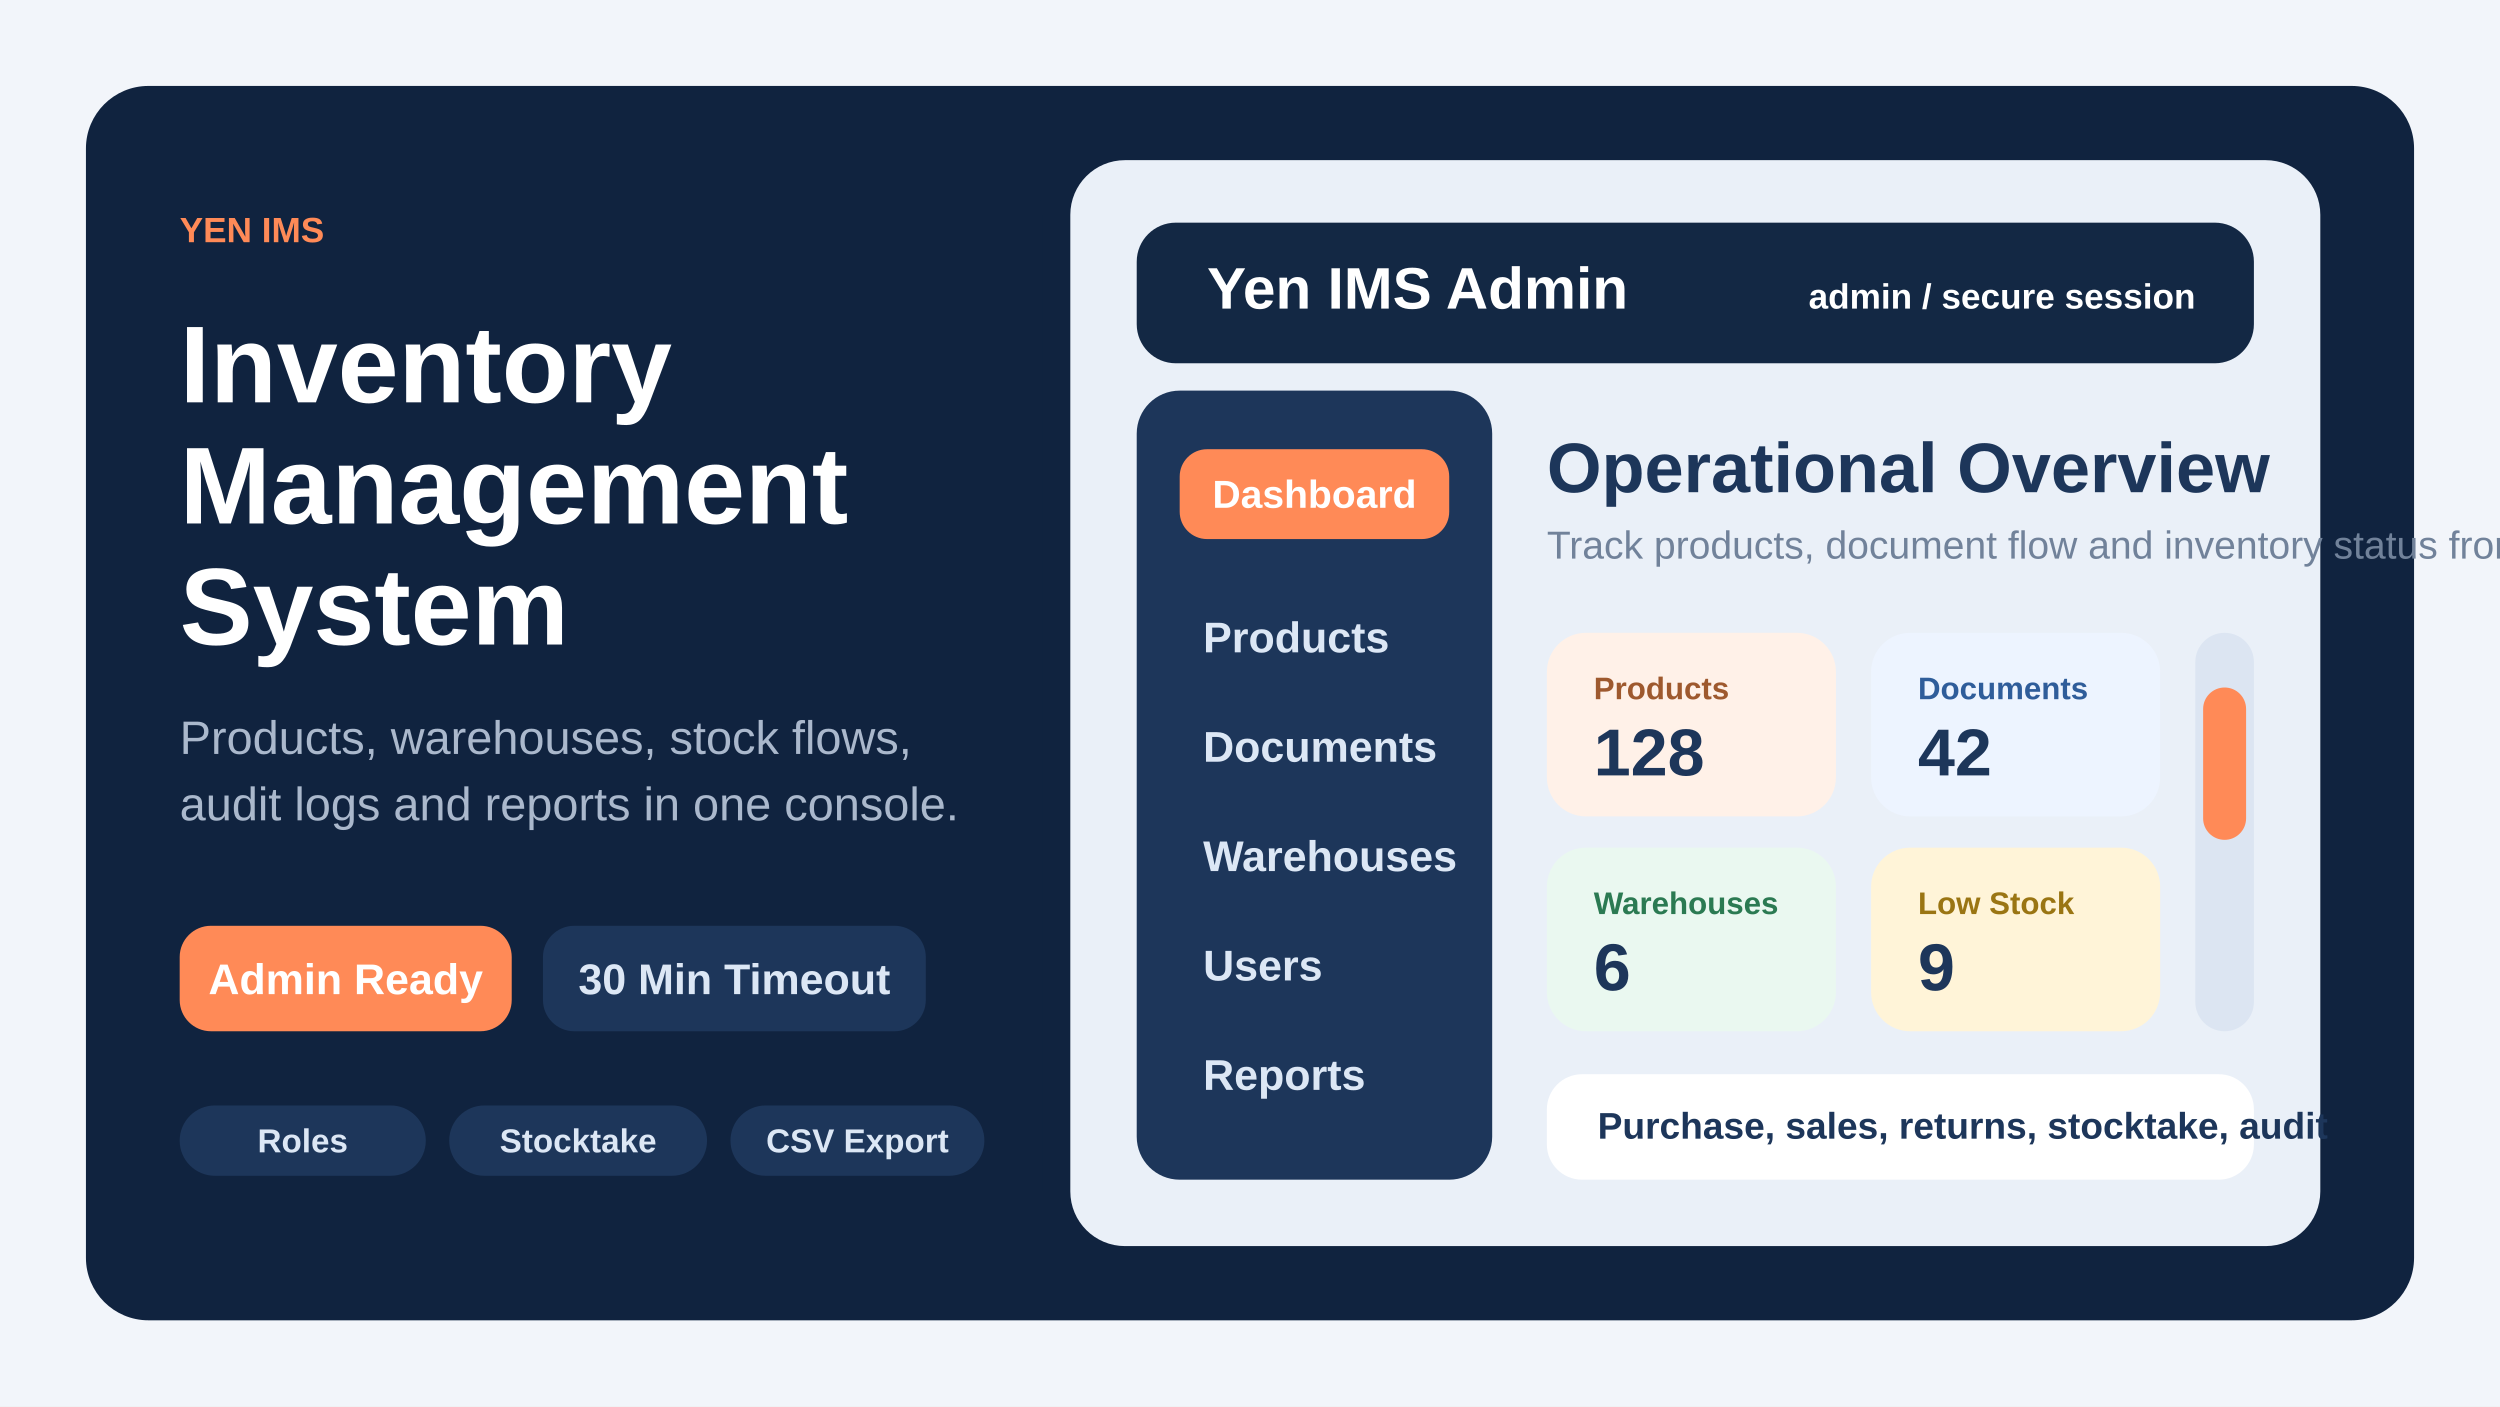
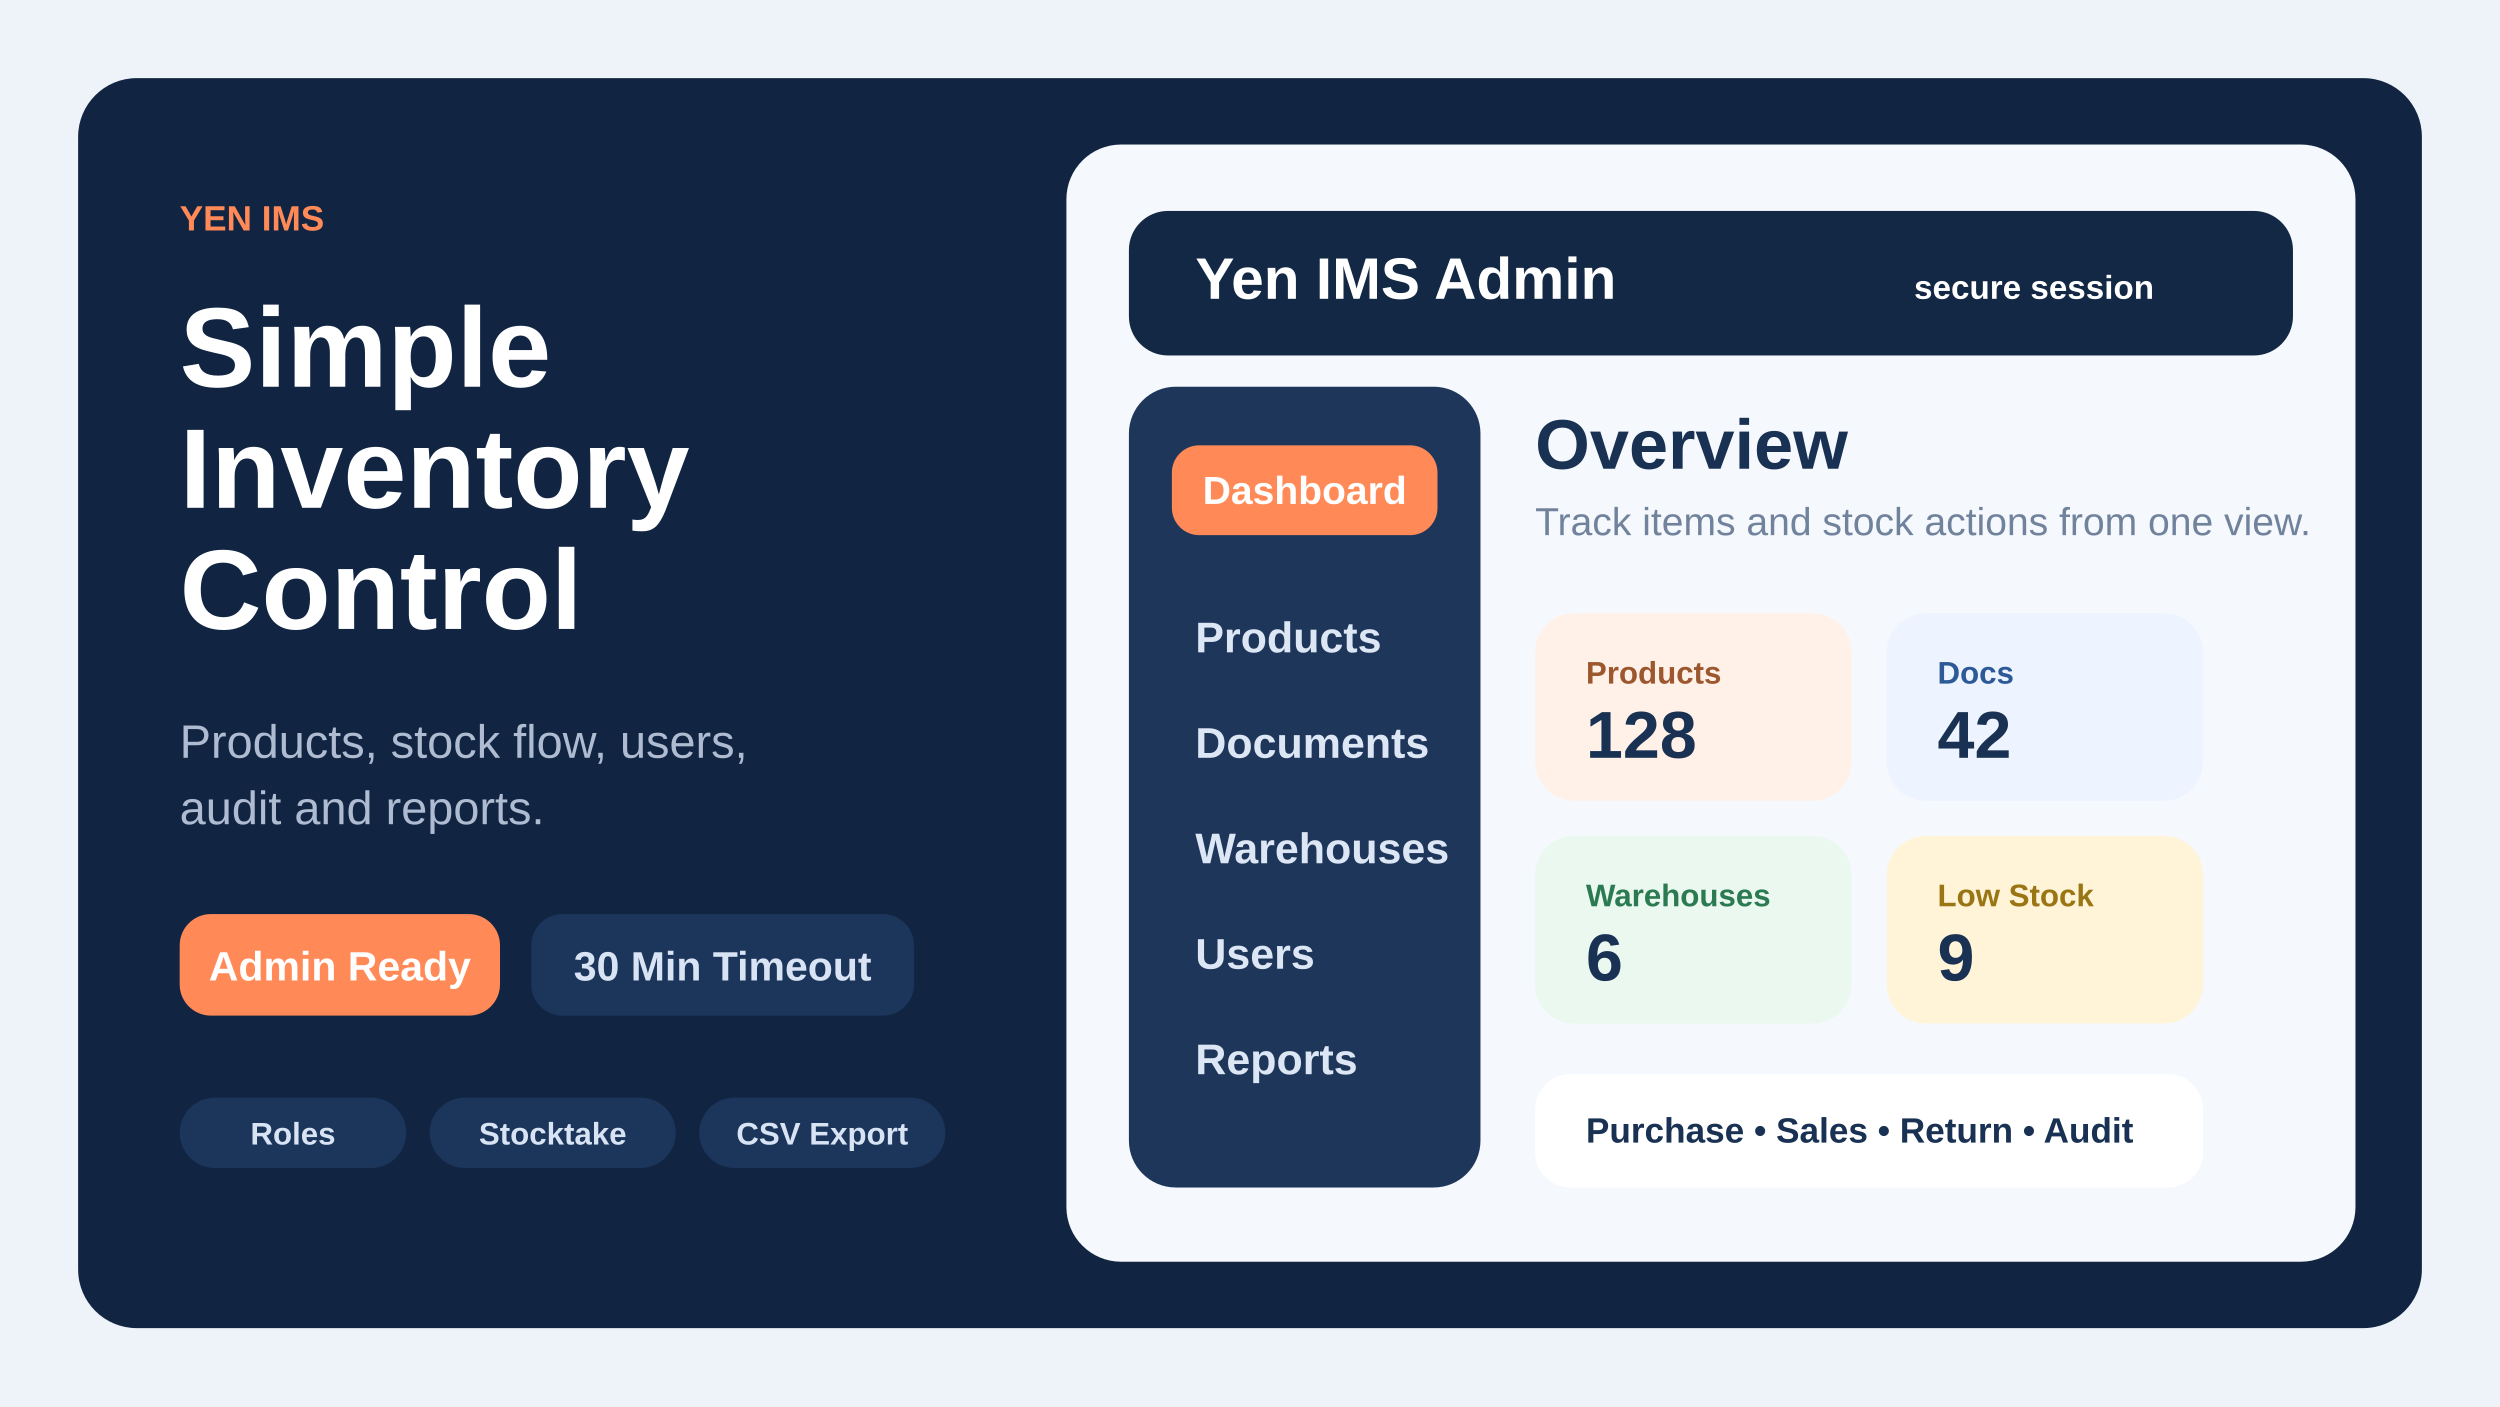
<svg xmlns="http://www.w3.org/2000/svg" width="1280" height="720" viewBox="0 0 1280 720">
-   <rect width="1280" height="720" fill="#F2F5FA" />
-   <rect x="44" y="44" width="1192" height="632" rx="32" fill="#10233F" />
-   <rect x="78" y="82" width="456" height="556" rx="28" fill="#10233F" />
-   <text x="92" y="124" fill="#FF8A57" font-size="18" font-family="Arial, Helvetica, sans-serif" font-weight="700">YEN IMS</text>
-   <text x="92" y="206" fill="#FFFFFF" font-size="56" font-family="Arial, Helvetica, sans-serif" font-weight="700">Inventory</text>
-   <text x="92" y="268" fill="#FFFFFF" font-size="56" font-family="Arial, Helvetica, sans-serif" font-weight="700">Management</text>
-   <text x="92" y="330" fill="#FFFFFF" font-size="56" font-family="Arial, Helvetica, sans-serif" font-weight="700">System</text>
-   <text x="92" y="386" fill="#AAB8CC" font-size="24" font-family="Arial, Helvetica, sans-serif">Products, warehouses, stock flows,</text>
-   <text x="92" y="420" fill="#AAB8CC" font-size="24" font-family="Arial, Helvetica, sans-serif">audit logs and reports in one console.</text>
-   <rect x="92" y="474" width="170" height="54" rx="16" fill="#FF8A57" />
-   <text x="177" y="509" text-anchor="middle" fill="#FFFFFF" font-size="22" font-family="Arial, Helvetica, sans-serif" font-weight="700">Admin Ready</text>
-   <rect x="278" y="474" width="196" height="54" rx="16" fill="#1D365A" />
-   <text x="376" y="509" text-anchor="middle" fill="#DCE7F5" font-size="22" font-family="Arial, Helvetica, sans-serif" font-weight="700">30 Min Timeout</text>
-   <rect x="92" y="566" width="126" height="36" rx="18" fill="#1D365A" />
-   <text x="155" y="590" text-anchor="middle" fill="#DCE7F5" font-size="17" font-family="Arial, Helvetica, sans-serif" font-weight="700">Roles</text>
-   <rect x="230" y="566" width="132" height="36" rx="18" fill="#1D365A" />
-   <text x="296" y="590" text-anchor="middle" fill="#DCE7F5" font-size="17" font-family="Arial, Helvetica, sans-serif" font-weight="700">Stocktake</text>
-   <rect x="374" y="566" width="130" height="36" rx="18" fill="#1D365A" />
-   <text x="439" y="590" text-anchor="middle" fill="#DCE7F5" font-size="17" font-family="Arial, Helvetica, sans-serif" font-weight="700">CSV Export</text>
-   <rect x="548" y="82" width="640" height="556" rx="28" fill="#EAF0F8" />
-   <rect x="582" y="114" width="572" height="72" rx="20" fill="#132844" />
-   <text x="618" y="158" fill="#FFFFFF" font-size="30" font-family="Arial, Helvetica, sans-serif" font-weight="700">Yen IMS Admin</text>
-   <text x="926" y="158" fill="#FFFFFF" font-size="18" font-family="Arial, Helvetica, sans-serif" font-weight="700">admin / secure session</text>
-   <rect x="582" y="200" width="182" height="404" rx="22" fill="#1D365A" />
-   <rect x="604" y="230" width="138" height="46" rx="14" fill="#FF8A57" />
-   <text x="673" y="260" text-anchor="middle" fill="#FFFFFF" font-size="20" font-family="Arial, Helvetica, sans-serif" font-weight="700">Dashboard</text>
-   <text x="616" y="334" fill="#DCE7F5" font-size="22" font-family="Arial, Helvetica, sans-serif" font-weight="700">Products</text>
-   <text x="616" y="390" fill="#DCE7F5" font-size="22" font-family="Arial, Helvetica, sans-serif" font-weight="700">Documents</text>
-   <text x="616" y="446" fill="#DCE7F5" font-size="22" font-family="Arial, Helvetica, sans-serif" font-weight="700">Warehouses</text>
-   <text x="616" y="502" fill="#DCE7F5" font-size="22" font-family="Arial, Helvetica, sans-serif" font-weight="700">Users</text>
-   <text x="616" y="558" fill="#DCE7F5" font-size="22" font-family="Arial, Helvetica, sans-serif" font-weight="700">Reports</text>
-   <text x="792" y="252" fill="#1D365A" font-size="36" font-family="Arial, Helvetica, sans-serif" font-weight="700">Operational Overview</text>
-   <text x="792" y="286" fill="#71829A" font-size="20" font-family="Arial, Helvetica, sans-serif">Track products, document flow and inventory status from one screen.</text>
-   <rect x="792" y="324" width="148" height="94" rx="20" fill="#FFF1E8" />
-   <rect x="958" y="324" width="148" height="94" rx="20" fill="#EDF4FF" />
-   <rect x="792" y="434" width="148" height="94" rx="20" fill="#EAF8F0" />
-   <rect x="958" y="434" width="148" height="94" rx="20" fill="#FFF4D8" />
-   <text x="816" y="358" fill="#9E592E" font-size="16" font-family="Arial, Helvetica, sans-serif" font-weight="700">Products</text>
-   <text x="816" y="397" fill="#1D365A" font-size="34" font-family="Arial, Helvetica, sans-serif" font-weight="700">128</text>
-   <text x="982" y="358" fill="#2F5D9A" font-size="16" font-family="Arial, Helvetica, sans-serif" font-weight="700">Documents</text>
-   <text x="982" y="397" fill="#1D365A" font-size="34" font-family="Arial, Helvetica, sans-serif" font-weight="700">42</text>
-   <text x="816" y="468" fill="#2B7A52" font-size="16" font-family="Arial, Helvetica, sans-serif" font-weight="700">Warehouses</text>
-   <text x="816" y="507" fill="#1D365A" font-size="34" font-family="Arial, Helvetica, sans-serif" font-weight="700">6</text>
-   <text x="982" y="468" fill="#9A7513" font-size="16" font-family="Arial, Helvetica, sans-serif" font-weight="700">Low Stock</text>
-   <text x="982" y="507" fill="#1D365A" font-size="34" font-family="Arial, Helvetica, sans-serif" font-weight="700">9</text>
-   <rect x="1124" y="324" width="30" height="204" rx="15" fill="#DCE5F2" />
-   <rect x="1128" y="352" width="22" height="78" rx="11" fill="#FF8A57" />
-   <rect x="792" y="550" width="362" height="54" rx="18" fill="#FFFFFF" />
-   <text x="818" y="583" fill="#1D365A" font-size="19" font-family="Arial, Helvetica, sans-serif" font-weight="700">Purchase, sales, returns, stocktake, audit</text>
+   <rect width="1280" height="720" fill="#EEF3F9" />
+   <rect x="40" y="40" width="1200" height="640" rx="30" fill="#112543" />
+   <rect x="74" y="74" width="454" height="572" rx="28" fill="#112543" />
+   <text x="92" y="118" fill="#FF8A57" font-size="18" font-family="Arial, Helvetica, sans-serif" font-weight="700">YEN IMS</text>
+   <text x="92" y="198" fill="#FFFFFF" font-size="58" font-family="Arial, Helvetica, sans-serif" font-weight="700">Simple</text>
+   <text x="92" y="260" fill="#FFFFFF" font-size="58" font-family="Arial, Helvetica, sans-serif" font-weight="700">Inventory</text>
+   <text x="92" y="322" fill="#FFFFFF" font-size="58" font-family="Arial, Helvetica, sans-serif" font-weight="700">Control</text>
+   <text x="92" y="388" fill="#AEBBD0" font-size="24" font-family="Arial, Helvetica, sans-serif">Products, stock flow, users,</text>
+   <text x="92" y="422" fill="#AEBBD0" font-size="24" font-family="Arial, Helvetica, sans-serif">audit and reports.</text>
+   <rect x="92" y="468" width="164" height="52" rx="16" fill="#FF8A57" />
+   <text x="174" y="502" text-anchor="middle" fill="#FFFFFF" font-size="21" font-family="Arial, Helvetica, sans-serif" font-weight="700">Admin Ready</text>
+   <rect x="272" y="468" width="196" height="52" rx="16" fill="#1C355B" />
+   <text x="370" y="502" text-anchor="middle" fill="#D8E3F3" font-size="21" font-family="Arial, Helvetica, sans-serif" font-weight="700">30 Min Timeout</text>
+   <rect x="92" y="562" width="116" height="36" rx="18" fill="#1C355B" />
+   <text x="150" y="586" text-anchor="middle" fill="#D8E3F3" font-size="16" font-family="Arial, Helvetica, sans-serif" font-weight="700">Roles</text>
+   <rect x="220" y="562" width="126" height="36" rx="18" fill="#1C355B" />
+   <text x="283" y="586" text-anchor="middle" fill="#D8E3F3" font-size="16" font-family="Arial, Helvetica, sans-serif" font-weight="700">Stocktake</text>
+   <rect x="358" y="562" width="126" height="36" rx="18" fill="#1C355B" />
+   <text x="421" y="586" text-anchor="middle" fill="#D8E3F3" font-size="16" font-family="Arial, Helvetica, sans-serif" font-weight="700">CSV Export</text>
+   <rect x="546" y="74" width="660" height="572" rx="28" fill="#F5F8FC" />
+   <rect x="578" y="108" width="596" height="74" rx="20" fill="#132844" />
+   <text x="612" y="153" fill="#FFFFFF" font-size="30" font-family="Arial, Helvetica, sans-serif" font-weight="700">Yen IMS Admin</text>
+   <text x="980" y="153" fill="#FFFFFF" font-size="17" font-family="Arial, Helvetica, sans-serif" font-weight="700">secure session</text>
+   <rect x="578" y="198" width="180" height="410" rx="24" fill="#1D365A" />
+   <rect x="600" y="228" width="136" height="46" rx="14" fill="#FF8A57" />
+   <text x="668" y="258" text-anchor="middle" fill="#FFFFFF" font-size="20" font-family="Arial, Helvetica, sans-serif" font-weight="700">Dashboard</text>
+   <text x="612" y="334" fill="#DCE6F4" font-size="22" font-family="Arial, Helvetica, sans-serif" font-weight="700">Products</text>
+   <text x="612" y="388" fill="#DCE6F4" font-size="22" font-family="Arial, Helvetica, sans-serif" font-weight="700">Documents</text>
+   <text x="612" y="442" fill="#DCE6F4" font-size="22" font-family="Arial, Helvetica, sans-serif" font-weight="700">Warehouses</text>
+   <text x="612" y="496" fill="#DCE6F4" font-size="22" font-family="Arial, Helvetica, sans-serif" font-weight="700">Users</text>
+   <text x="612" y="550" fill="#DCE6F4" font-size="22" font-family="Arial, Helvetica, sans-serif" font-weight="700">Reports</text>
+   <text x="786" y="240" fill="#193152" font-size="36" font-family="Arial, Helvetica, sans-serif" font-weight="700">Overview</text>
+   <text x="786" y="274" fill="#71839C" font-size="20" font-family="Arial, Helvetica, sans-serif">Track items and stock actions from one view.</text>
+   <rect x="786" y="314" width="162" height="96" rx="20" fill="#FFF1E8" />
+   <rect x="966" y="314" width="162" height="96" rx="20" fill="#EDF4FF" />
+   <rect x="786" y="428" width="162" height="96" rx="20" fill="#EAF8F0" />
+   <rect x="966" y="428" width="162" height="96" rx="20" fill="#FFF4D8" />
+   <text x="812" y="350" fill="#9D572F" font-size="16" font-family="Arial, Helvetica, sans-serif" font-weight="700">Products</text>
+   <text x="812" y="388" fill="#193152" font-size="34" font-family="Arial, Helvetica, sans-serif" font-weight="700">128</text>
+   <text x="992" y="350" fill="#2D5A97" font-size="16" font-family="Arial, Helvetica, sans-serif" font-weight="700">Docs</text>
+   <text x="992" y="388" fill="#193152" font-size="34" font-family="Arial, Helvetica, sans-serif" font-weight="700">42</text>
+   <text x="812" y="464" fill="#2B7A52" font-size="16" font-family="Arial, Helvetica, sans-serif" font-weight="700">Warehouses</text>
+   <text x="812" y="502" fill="#193152" font-size="34" font-family="Arial, Helvetica, sans-serif" font-weight="700">6</text>
+   <text x="992" y="464" fill="#9A7513" font-size="16" font-family="Arial, Helvetica, sans-serif" font-weight="700">Low Stock</text>
+   <text x="992" y="502" fill="#193152" font-size="34" font-family="Arial, Helvetica, sans-serif" font-weight="700">9</text>
+   <rect x="786" y="550" width="342" height="58" rx="18" fill="#FFFFFF" />
+   <text x="812" y="585" fill="#193152" font-size="18" font-family="Arial, Helvetica, sans-serif" font-weight="700">Purchase • Sales • Return • Audit</text>
</svg>
